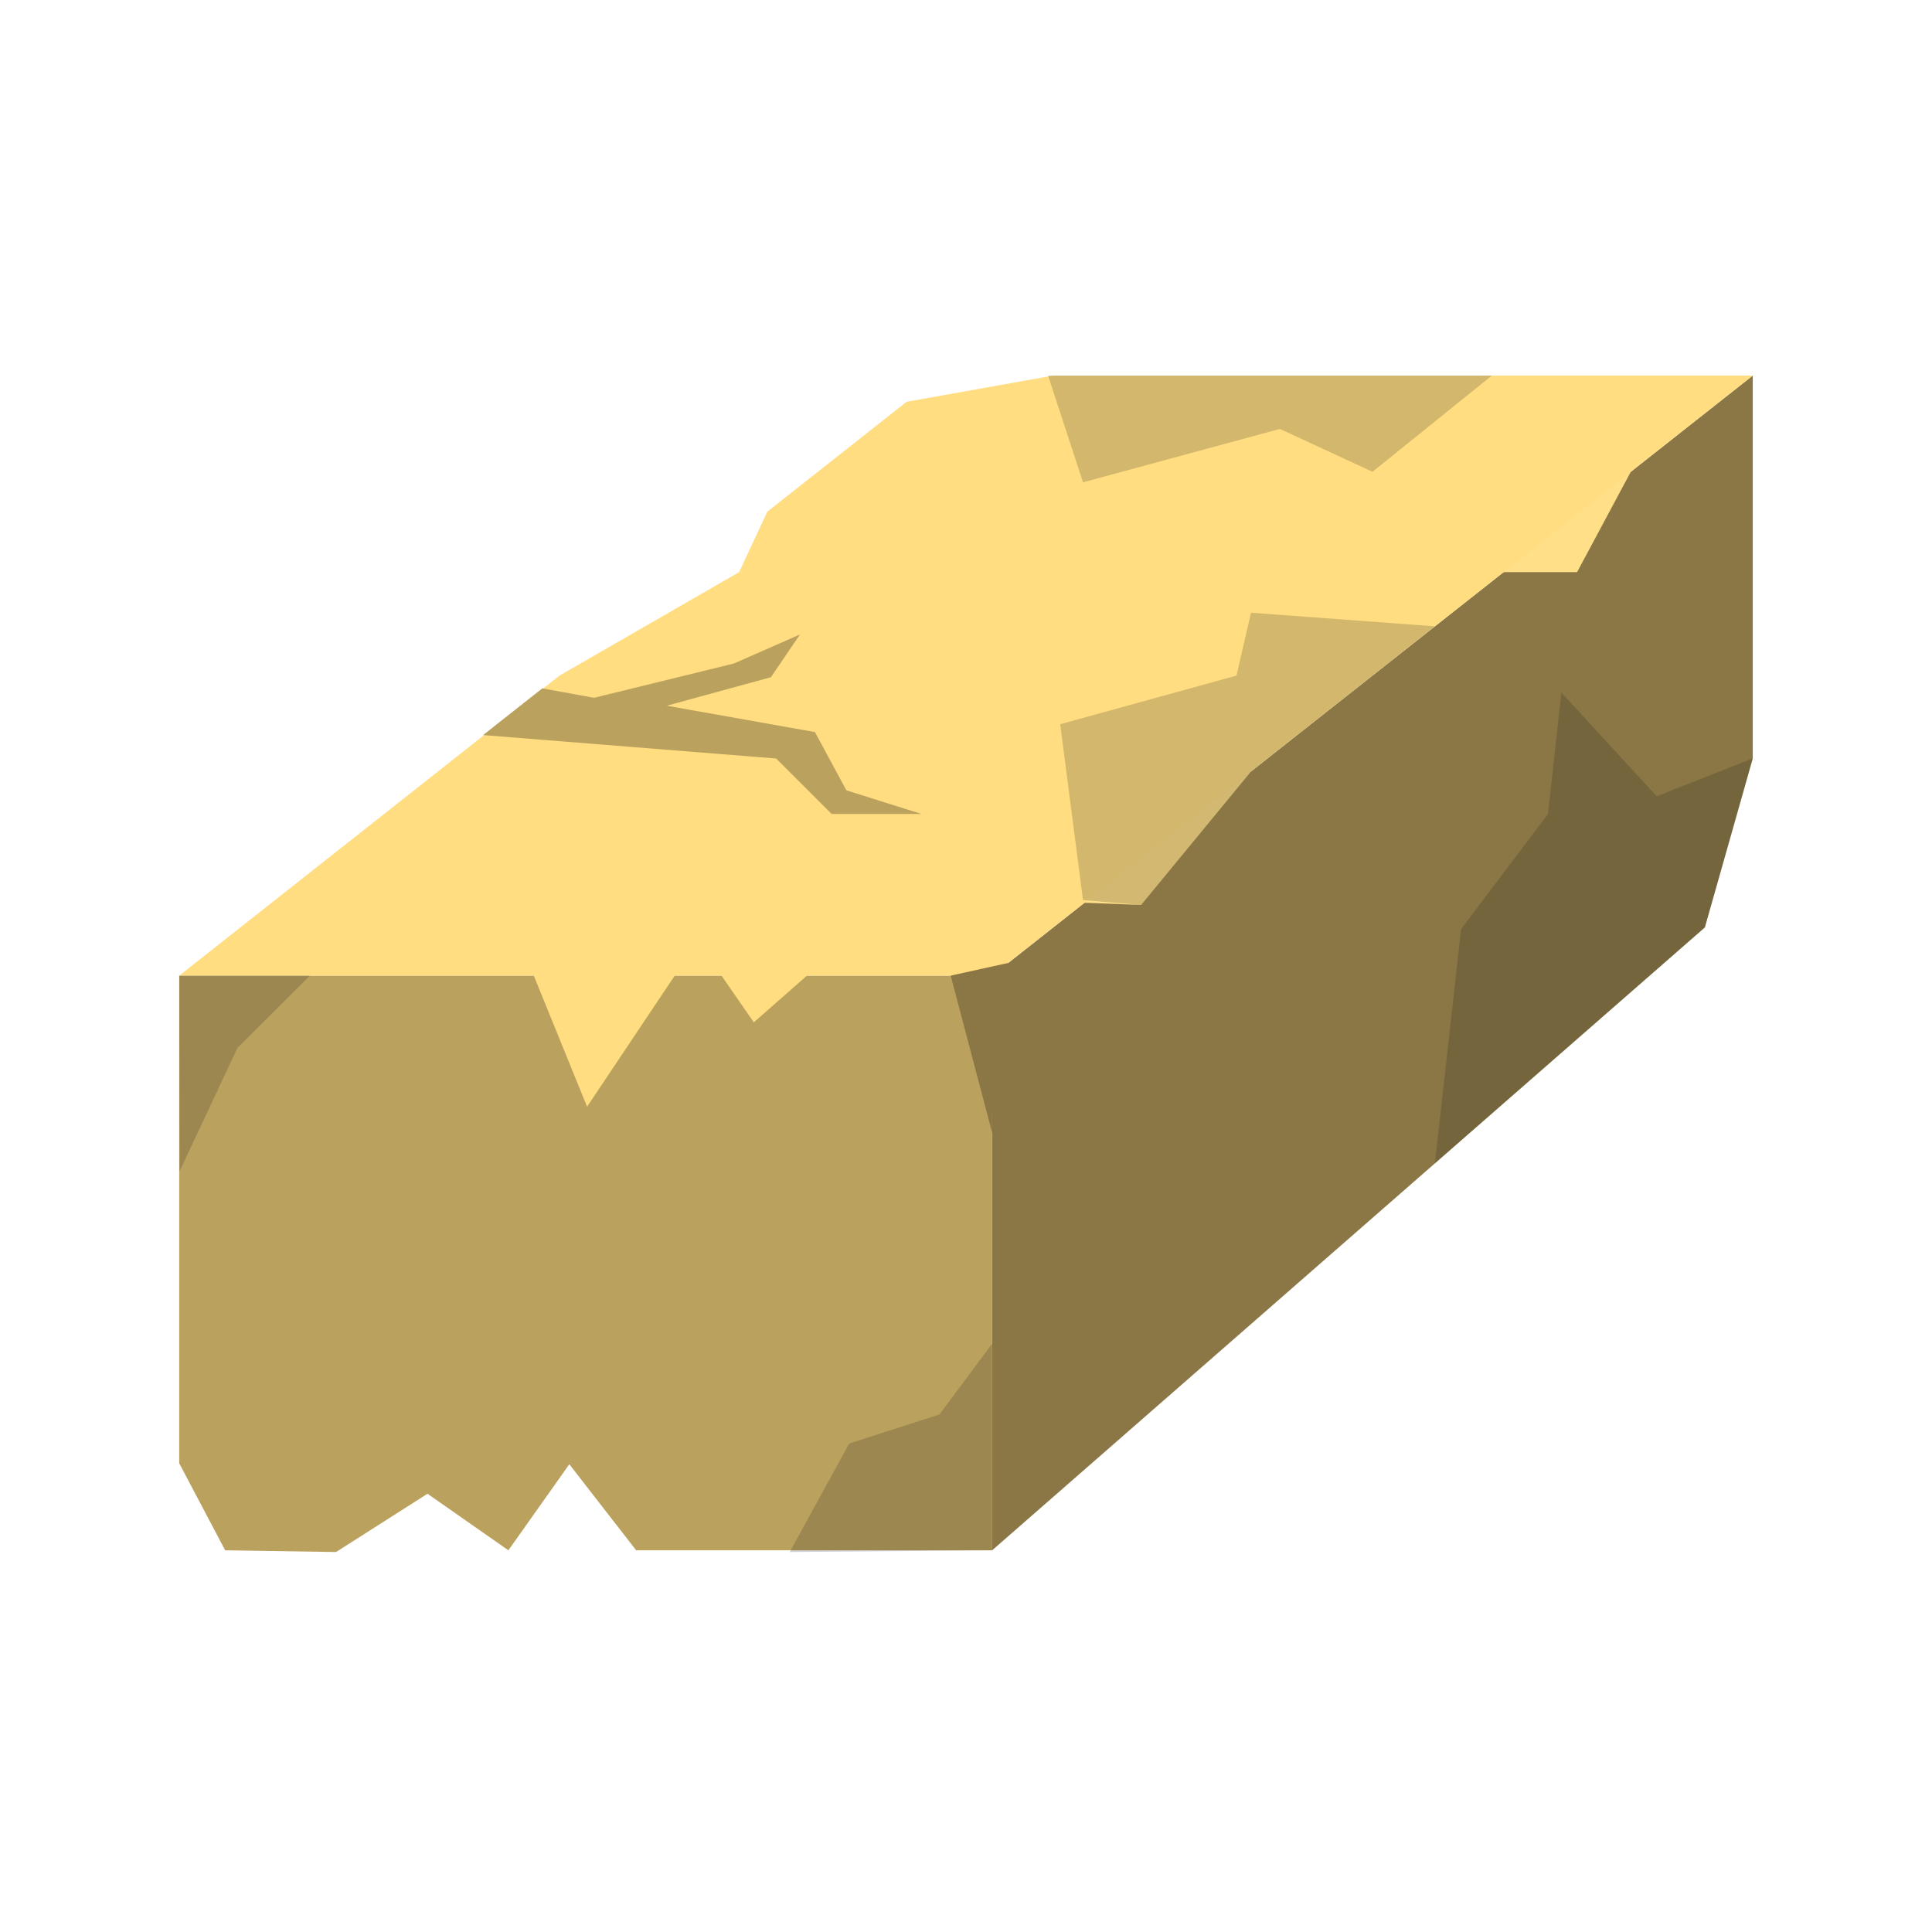
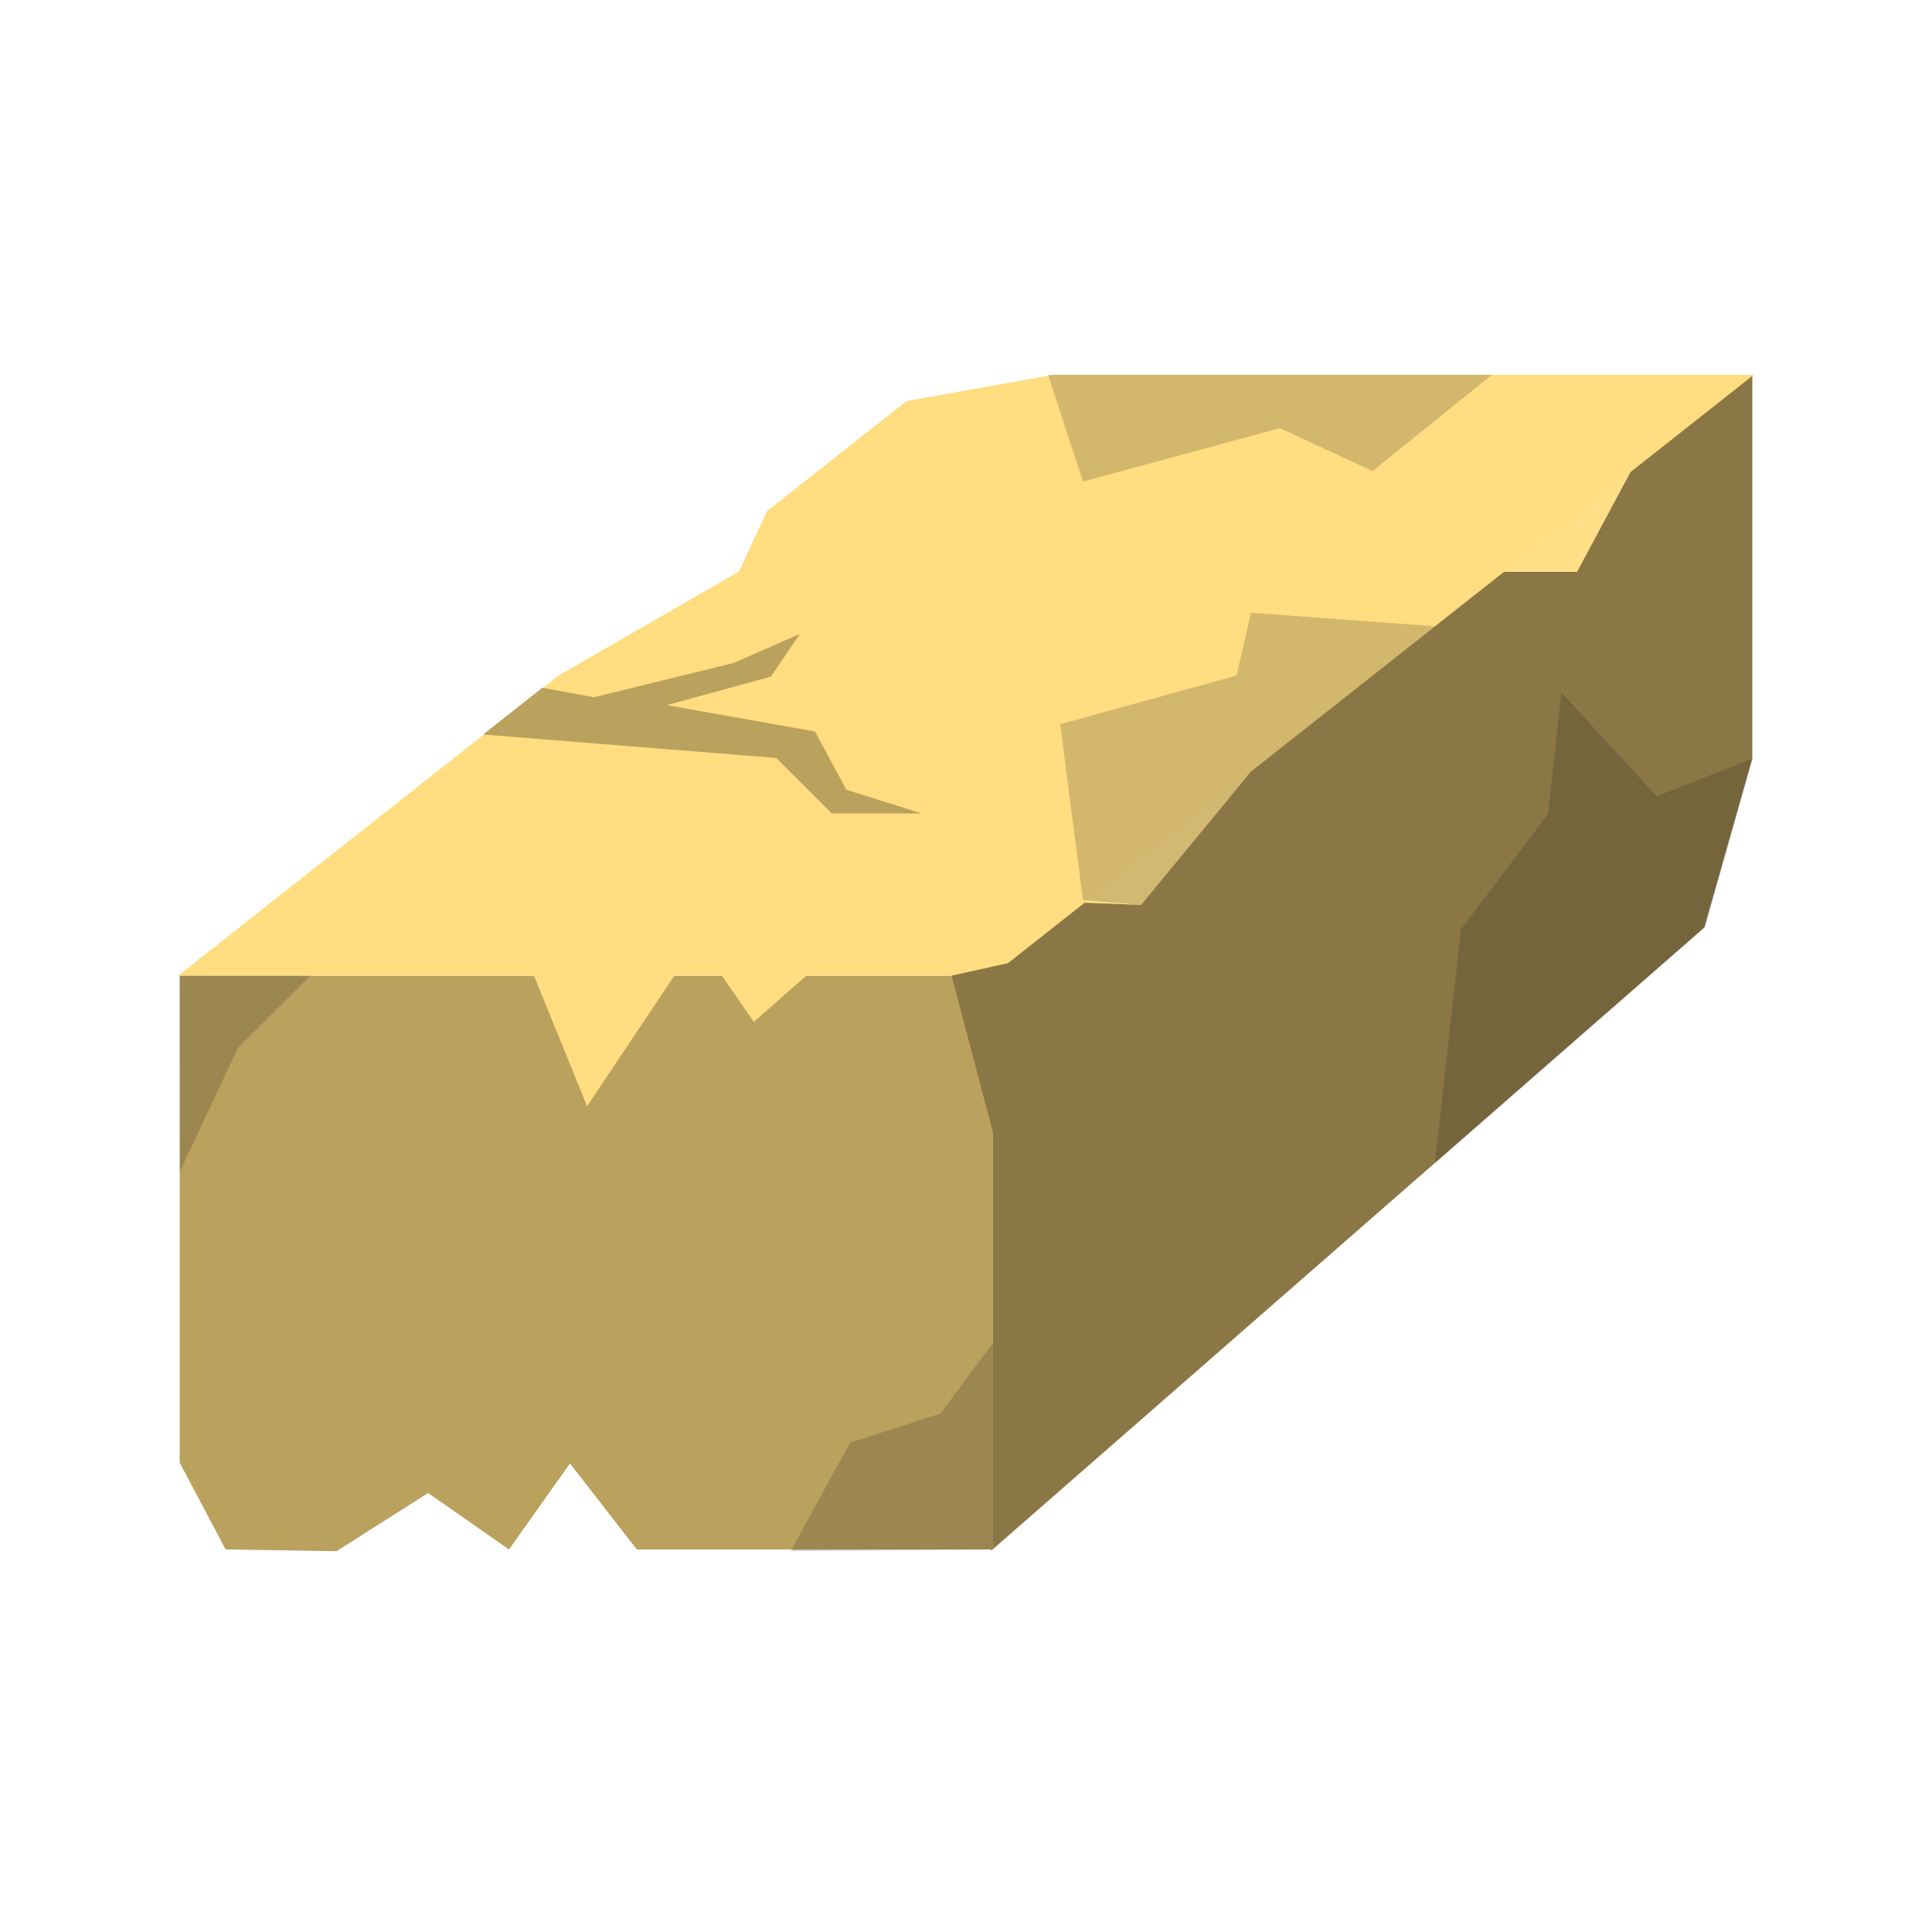
<svg xmlns="http://www.w3.org/2000/svg" viewBox="0 0 1000 1000">
  <defs>
    <style>.a{fill:#8a7745;}.b{fill:#ffdf87;}.c{fill:#baa15d;}.d{fill:#ffdd80;}.e{opacity:0.2;}.f{fill:#231f20;}</style>
  </defs>
-   <polygon class="a" points="907.23 194.4 513.54 504.99 513.54 802.43 882.43 480.04 907.23 392.55 907.23 194.4" />
+   <polygon class="a" points="907 194.16 513 505 513 802.66 882.17 480.03 907 392.47 907 194.16" />
  <polygon class="b" points="590.63 468.39 560.57 467.23 647.52 399.29 590.63 468.39" />
-   <polygon class="c" points="92.77 504.99 92.77 757.4 116.54 802.43 173.94 803.32 221.28 773.16 263.14 802.43 294.68 757.88 329.27 802.43 513.54 802.43 513.54 504.99 92.77 504.99" />
-   <polygon class="b" points="816.29 296.14 772.18 296.14 844.1 244.2 816.29 296.14" />
-   <polygon class="d" points="469.25 207.97 397.19 264.82 397.19 264.82 382.56 296.14 289.61 349.69 92.77 504.99 513.54 504.99 907.23 194.4 545.11 194.4 469.25 207.97" />
-   <polygon class="a" points="513.54 586.3 513.54 576.3 521.88 498.41 492.08 504.99 513.54 586.3" />
-   <polygon class="d" points="303.87 572.84 274.75 501.24 351.75 501.24 303.87 572.84" />
-   <polygon class="d" points="390.17 529.16 370.85 501.24 421.94 501.24 390.17 529.16" />
-   <polygon class="c" points="250.05 380.47 401.76 392.61 430.46 421.3 476.92 421.3 438.09 409.07 421.81 378.92 345.13 365.28 399.03 350.52 414.06 328.39 379.9 343.42 307.48 361.18 280.69 356.3 250.05 380.47" />
+   <polygon class="c" points="93 505 93 757.04 116.79 802 174.22 802.89 221.59 772.78 263.46 802 295.02 757.51 329.63 802 514 802 514 505 93 505" />
+   <polygon class="b" points="816.29 296 772.18 296 844.1 244.07 816.29 296" />
+   <polygon class="d" points="469.21 207.59 397.06 264.52 397.06 264.52 382.41 295.87 289.34 349.5 92.23 505 513.55 505 907.76 194 545.17 194 469.21 207.59" />
+   <polygon class="a" points="514 586.3 514 576.3 522.34 498.41 492.55 504.99 514 586.3" />
+   <polygon class="d" points="303.87 572.6 274.75 501 351.75 501 303.87 572.6" />
+   <polygon class="d" points="390.17 528.92 370.85 501 421.94 501 390.17 528.92" />
+   <polygon class="c" points="250.05 380.17 401.76 392.31 430.46 421 476.92 421 438.09 408.76 421.81 378.61 345.13 364.98 399.03 350.22 414.06 328.08 379.9 343.11 307.48 360.88 280.69 356 250.05 380.17" />
  <g class="e">
    <polygon class="f" points="742.72 602.14 756.25 480.89 801.25 421.3 808.14 358.39 857.5 412.14 907.23 392.55 882.43 480.04 742.72 602.14" />
-     <polygon class="f" points="542.48 194.4 560.57 249.64 662.5 222.01 710.39 244.2 772.18 194.4 542.48 194.4" />
+     <polygon class="f" points="542.48 194 560.57 249.24 662.5 221.62 710.39 243.81 772.18 194 542.48 194" />
    <polyline class="f" points="560.57 465.89 548.75 374.85 640 349.69 647.52 317.14 742.72 324.18 647.52 399.29 590.63 468.39" />
-     <polygon class="f" points="408.75 803.32 439.58 747.14 486.25 732.14 513.54 695.47 513.54 802.43 408.75 803.32" />
-     <polygon class="f" points="92.77 504.99 92.92 606.3 122.92 542.36 160.42 504.99 92.77 504.99" />
+     <polygon class="f" points="409.21 802.89 440.05 746.71 486.71 731.71 514 695.04 514 802 409.21 802.89" />
+     <polygon class="f" points="93 505 93.15 606.31 123.15 542.37 160.65 505 93 505" />
  </g>
</svg>
